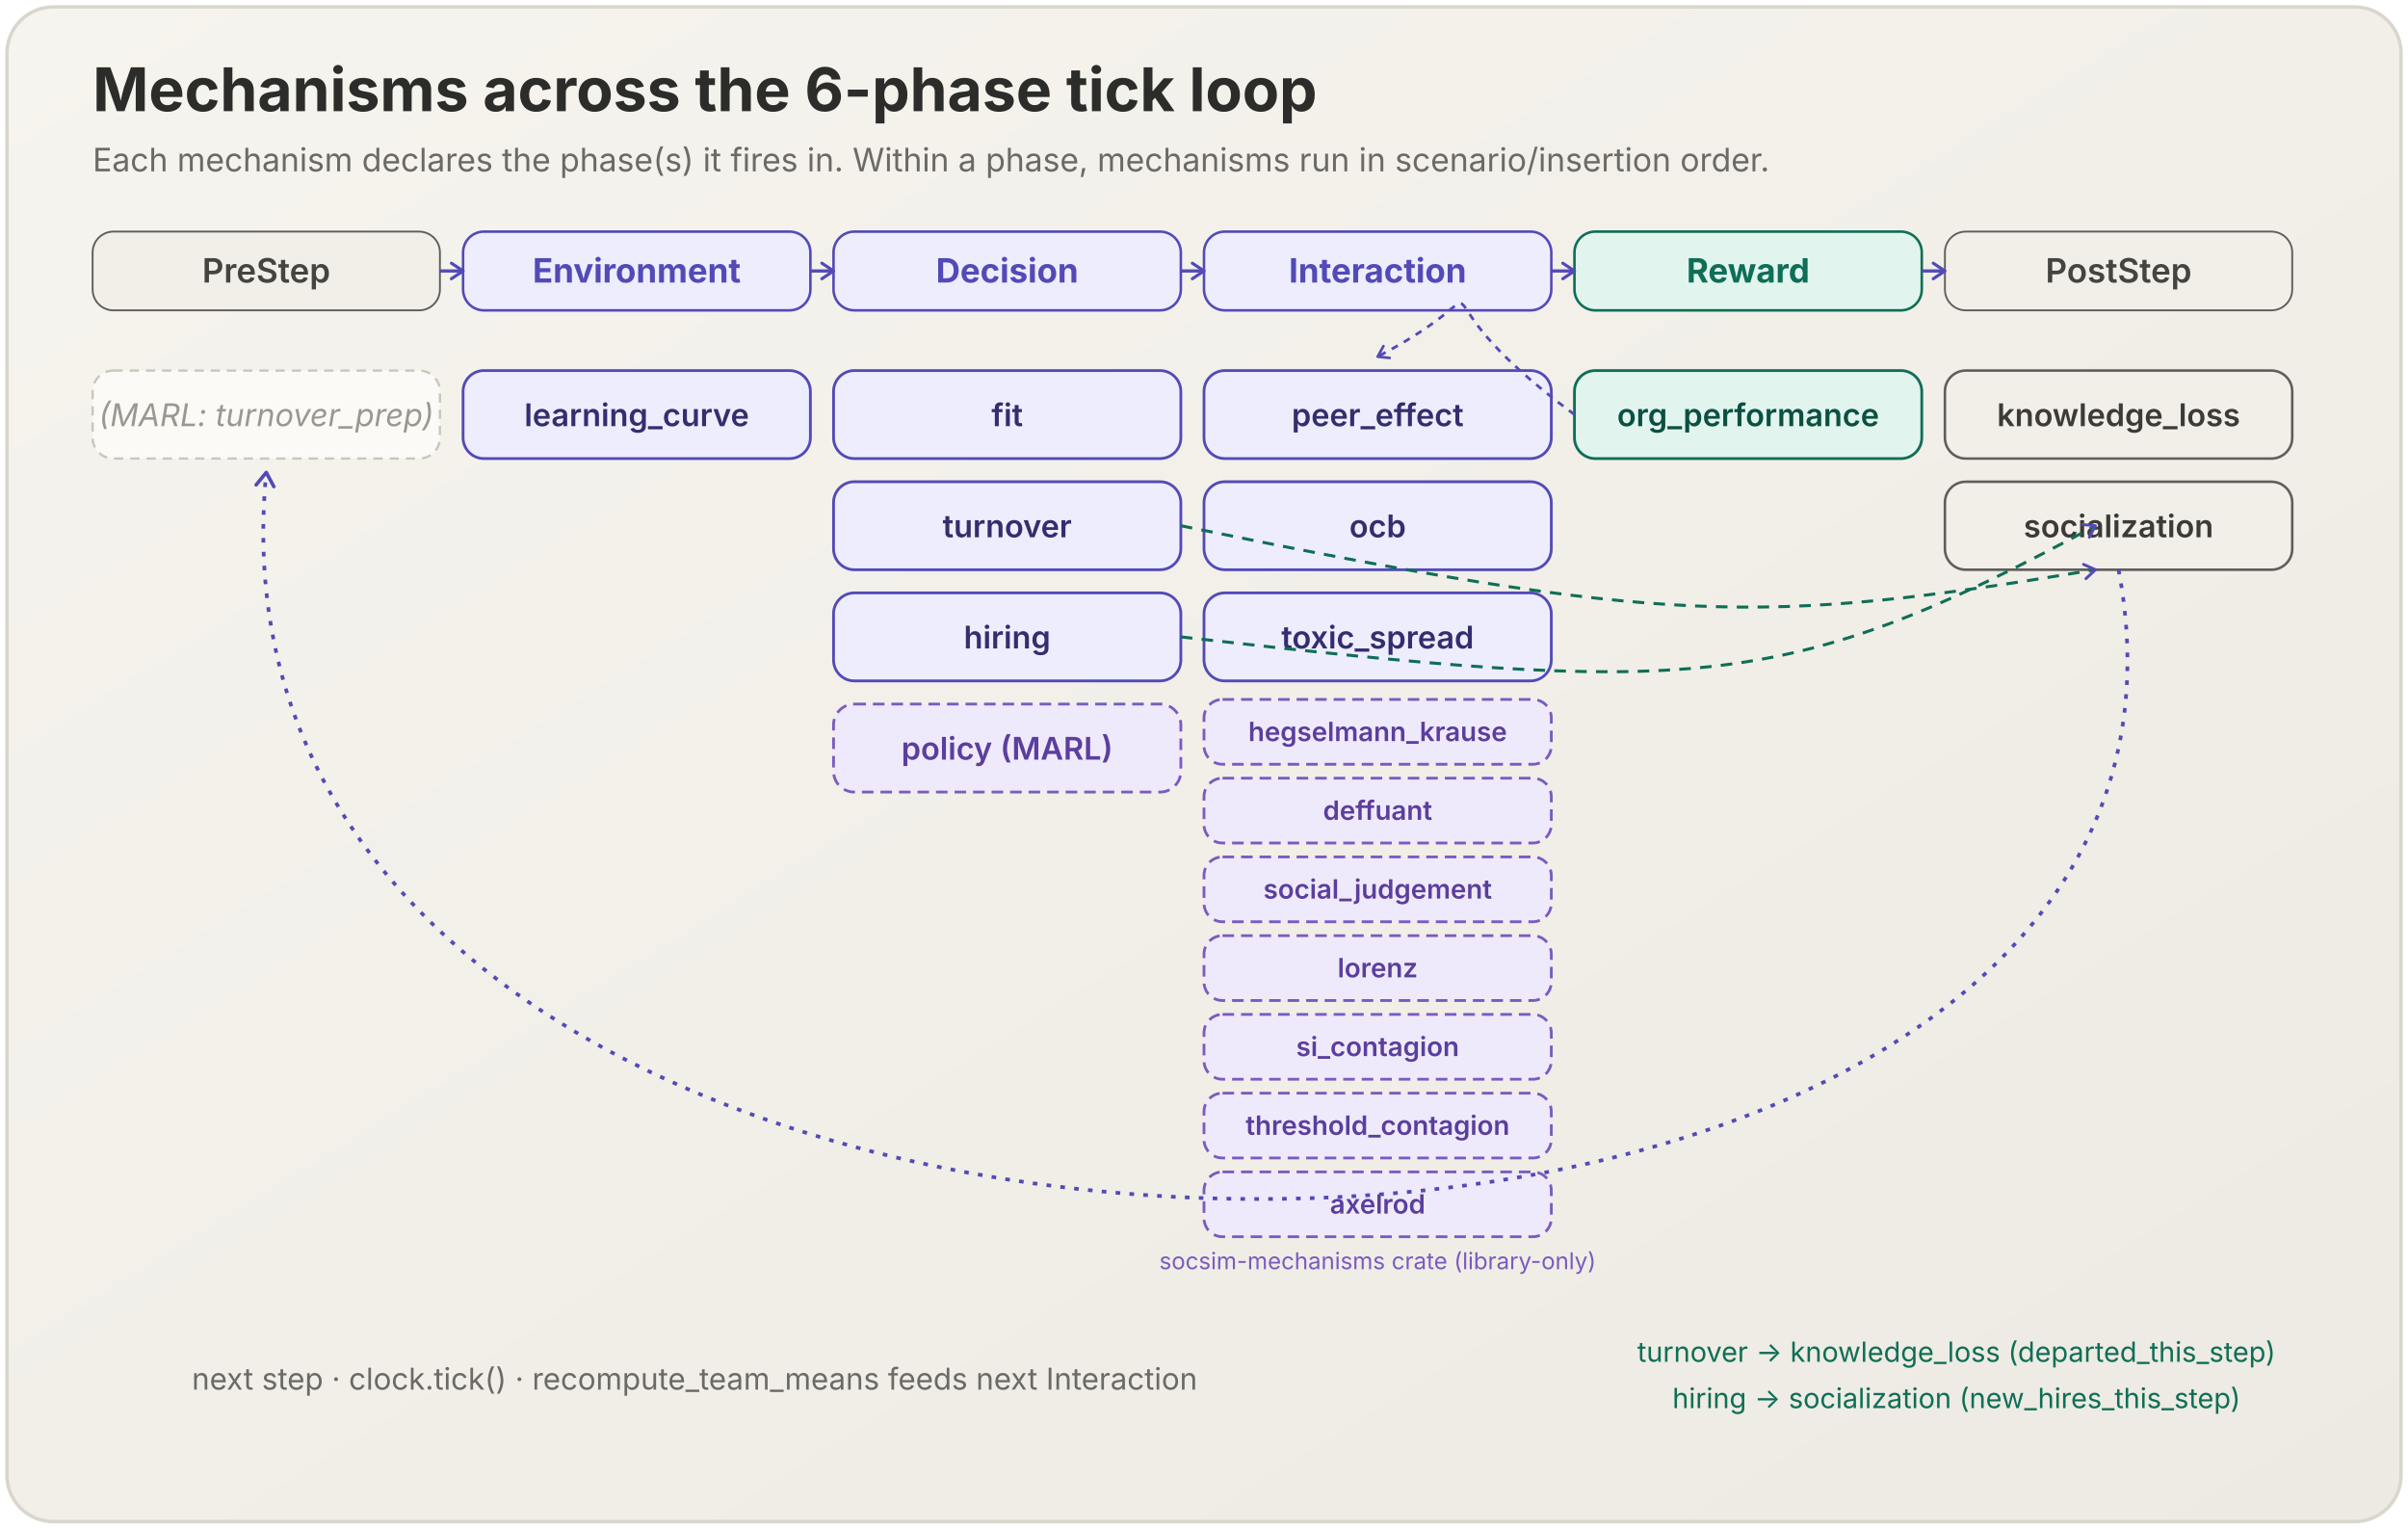
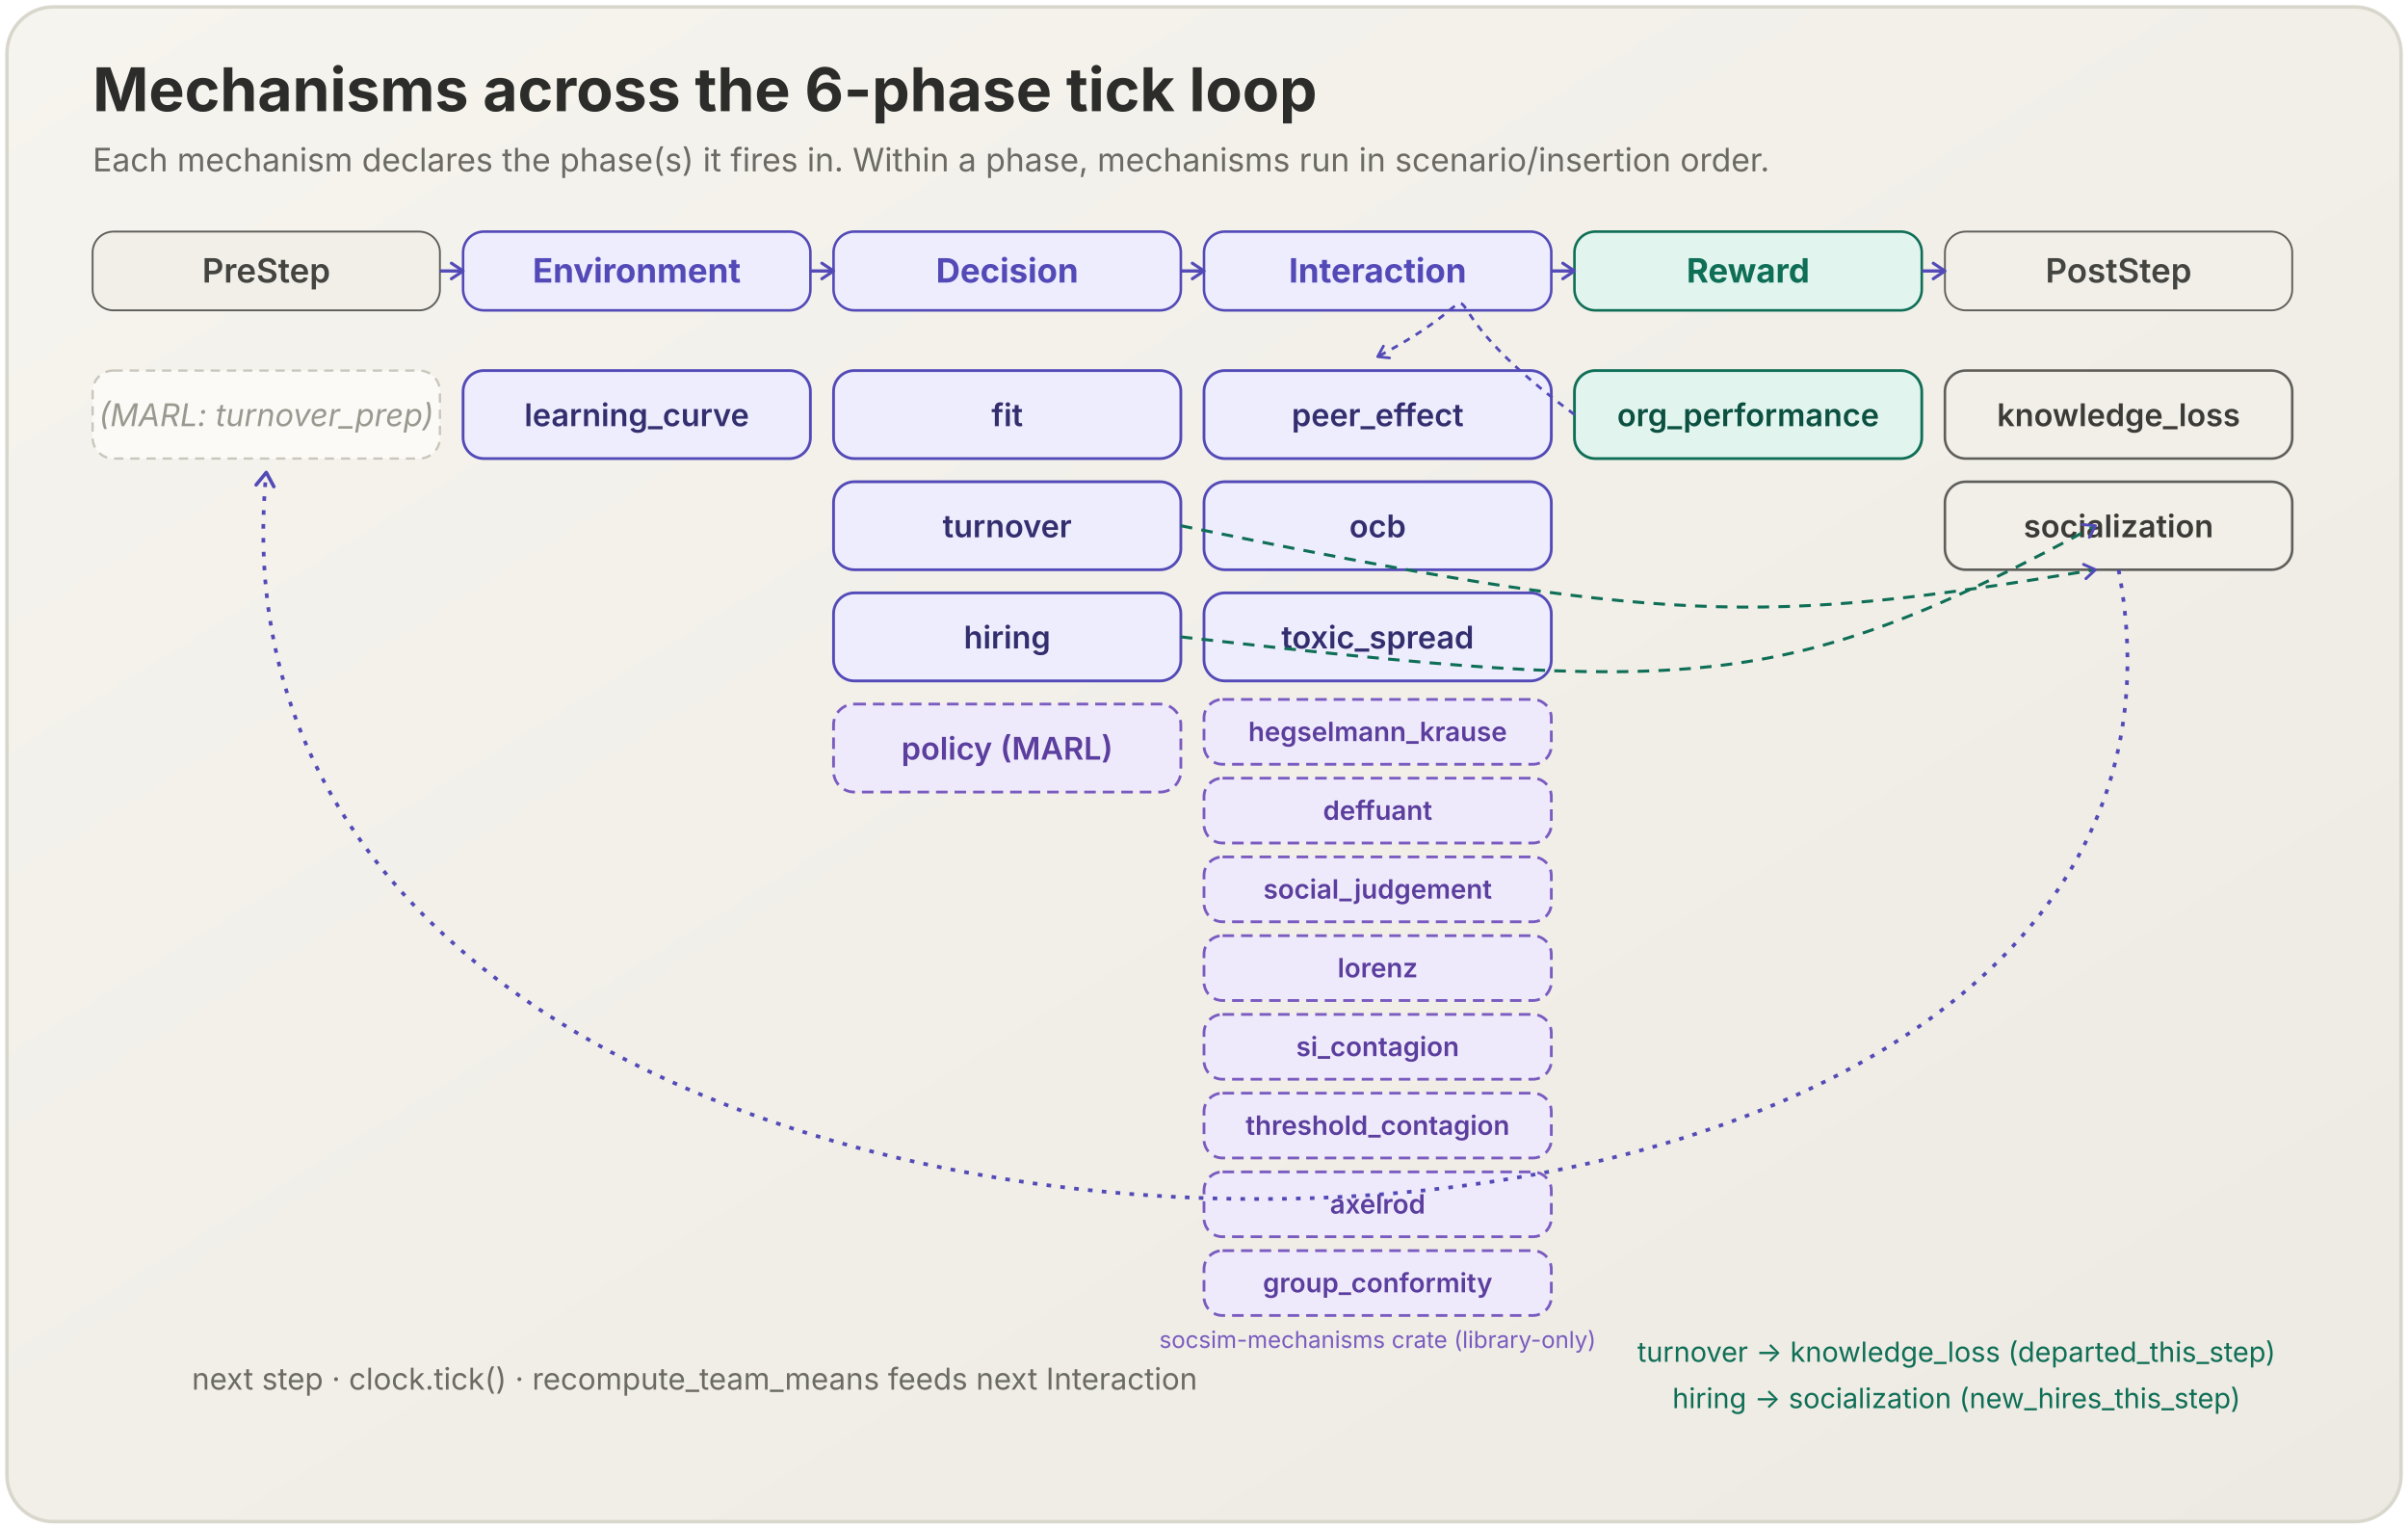
<svg xmlns="http://www.w3.org/2000/svg" width="100%" viewBox="0 0 1040 660" role="img">
  <defs>
    <linearGradient id="bg" x1="0" y1="0" x2="1" y2="1">
      <stop offset="0" stop-color="#F6F4EE" />
      <stop offset="1" stop-color="#ECEAE2" />
    </linearGradient>
    <marker id="hr" viewBox="0 0 10 10" refX="8" refY="5" markerWidth="6" markerHeight="6" orient="auto-start-reverse">
      <path d="M2 1L8 5L2 9" fill="none" stroke="#534AB7" stroke-width="1.6" stroke-linecap="round" stroke-linejoin="round" />
    </marker>
    <style>
    .title { font-family: -apple-system, "Helvetica Neue", "Hiragino Sans", sans-serif; font-weight: 700; }
    .body  { font-family: -apple-system, "Helvetica Neue", "Hiragino Sans", sans-serif; }
  </style>
  </defs>
  <rect x="3" y="3" width="1034" height="654" rx="20" fill="url(#bg)" stroke="#D9D6CC" stroke-width="1.5" />
  <text class="title" x="40" y="48" font-size="26" fill="#2C2C2A">Mechanisms across the 6-phase tick loop</text>
  <text class="body" x="40" y="74" font-size="14" fill="#6B6A64">Each mechanism declares the phase(s) it fires in. Within a phase, mechanisms run in scenario/insertion order.</text>
  <g>
    <rect x="40" y="100" width="150" height="34" rx="9" fill="#F1EFE8" stroke="#5F5E5A" stroke-width="0.8" />
    <text class="body" x="115" y="122" font-size="14.5" font-weight="600" fill="#444441" text-anchor="middle">PreStep</text>
    <rect x="200" y="100" width="150" height="34" rx="9" fill="#EEEDFE" stroke="#534AB7" stroke-width="1.1" />
    <text class="body" x="275" y="122" font-size="14.5" font-weight="700" fill="#534AB7" text-anchor="middle">Environment</text>
    <rect x="360" y="100" width="150" height="34" rx="9" fill="#EEEDFE" stroke="#534AB7" stroke-width="1.1" />
    <text class="body" x="435" y="122" font-size="14.5" font-weight="700" fill="#534AB7" text-anchor="middle">Decision</text>
    <rect x="520" y="100" width="150" height="34" rx="9" fill="#EEEDFE" stroke="#534AB7" stroke-width="1.1" />
    <text class="body" x="595" y="122" font-size="14.5" font-weight="700" fill="#534AB7" text-anchor="middle">Interaction</text>
    <rect x="680" y="100" width="150" height="34" rx="9" fill="#E1F5EE" stroke="#0F6E56" stroke-width="1.1" />
    <text class="body" x="755" y="122" font-size="14.5" font-weight="700" fill="#0F6E56" text-anchor="middle">Reward</text>
    <rect x="840" y="100" width="150" height="34" rx="9" fill="#F1EFE8" stroke="#5F5E5A" stroke-width="0.8" />
    <text class="body" x="915" y="122" font-size="14.5" font-weight="600" fill="#444441" text-anchor="middle">PostStep</text>
    <path d="M190 117 H200" stroke="#534AB7" stroke-width="1.4" marker-end="url(#hr)" />
    <path d="M350 117 H360" stroke="#534AB7" stroke-width="1.4" marker-end="url(#hr)" />
    <path d="M510 117 H520" stroke="#534AB7" stroke-width="1.4" marker-end="url(#hr)" />
    <path d="M670 117 H680" stroke="#534AB7" stroke-width="1.4" marker-end="url(#hr)" />
    <path d="M830 117 H840" stroke="#534AB7" stroke-width="1.4" marker-end="url(#hr)" />
  </g>
  <g class="body" font-size="13.5">
    <rect x="40" y="160" width="150" height="38" rx="9" fill="#FBFAF6" stroke="#C9C6BC" stroke-width="1" stroke-dasharray="4 3" />
    <text x="115" y="184" fill="#9A988F" text-anchor="middle" font-style="italic">(MARL: turnover_prep)</text>
    <rect x="200" y="160" width="150" height="38" rx="9" fill="#EEEDFE" stroke="#534AB7" stroke-width="1.2" />
    <text x="275" y="184" fill="#332E6E" text-anchor="middle" font-weight="600">learning_curve</text>
    <rect x="360" y="160" width="150" height="38" rx="9" fill="#EEEDFE" stroke="#534AB7" stroke-width="1.2" />
    <text x="435" y="184" fill="#332E6E" text-anchor="middle" font-weight="600">fit</text>
    <rect x="360" y="208" width="150" height="38" rx="9" fill="#EEEDFE" stroke="#534AB7" stroke-width="1.2" />
    <text x="435" y="232" fill="#332E6E" text-anchor="middle" font-weight="600">turnover</text>
    <rect x="360" y="256" width="150" height="38" rx="9" fill="#EEEDFE" stroke="#534AB7" stroke-width="1.2" />
    <text x="435" y="280" fill="#332E6E" text-anchor="middle" font-weight="600">hiring</text>
    <rect x="360" y="304" width="150" height="38" rx="9" fill="#EFEAFB" stroke="#7A5BC0" stroke-width="1.2" stroke-dasharray="5 3" />
    <text x="435" y="328" fill="#5B3E9E" text-anchor="middle" font-weight="600">policy  (MARL)</text>
    <rect x="520" y="160" width="150" height="38" rx="9" fill="#EEEDFE" stroke="#534AB7" stroke-width="1.2" />
    <text x="595" y="184" fill="#332E6E" text-anchor="middle" font-weight="600">peer_effect</text>
    <rect x="520" y="208" width="150" height="38" rx="9" fill="#EEEDFE" stroke="#534AB7" stroke-width="1.2" />
    <text x="595" y="232" fill="#332E6E" text-anchor="middle" font-weight="600">ocb</text>
    <rect x="520" y="256" width="150" height="38" rx="9" fill="#EEEDFE" stroke="#534AB7" stroke-width="1.2" />
    <text x="595" y="280" fill="#332E6E" text-anchor="middle" font-weight="600">toxic_spread</text>
    <rect x="520" y="302" width="150" height="28" rx="8" fill="#EFEAFB" stroke="#7A5BC0" stroke-width="1.2" stroke-dasharray="5 3" />
    <text x="595" y="320" fill="#5B3E9E" text-anchor="middle" font-weight="600" font-size="11.5">hegselmann_krause</text>
    <rect x="520" y="336" width="150" height="28" rx="8" fill="#EFEAFB" stroke="#7A5BC0" stroke-width="1.2" stroke-dasharray="5 3" />
    <text x="595" y="354" fill="#5B3E9E" text-anchor="middle" font-weight="600" font-size="11.5">deffuant</text>
    <rect x="520" y="370" width="150" height="28" rx="8" fill="#EFEAFB" stroke="#7A5BC0" stroke-width="1.2" stroke-dasharray="5 3" />
    <text x="595" y="388" fill="#5B3E9E" text-anchor="middle" font-weight="600" font-size="11.5">social_judgement</text>
    <rect x="520" y="404" width="150" height="28" rx="8" fill="#EFEAFB" stroke="#7A5BC0" stroke-width="1.2" stroke-dasharray="5 3" />
    <text x="595" y="422" fill="#5B3E9E" text-anchor="middle" font-weight="600" font-size="11.5">lorenz</text>
    <rect x="520" y="438" width="150" height="28" rx="8" fill="#EFEAFB" stroke="#7A5BC0" stroke-width="1.2" stroke-dasharray="5 3" />
    <text x="595" y="456" fill="#5B3E9E" text-anchor="middle" font-weight="600" font-size="11.5">si_contagion</text>
    <rect x="520" y="472" width="150" height="28" rx="8" fill="#EFEAFB" stroke="#7A5BC0" stroke-width="1.2" stroke-dasharray="5 3" />
    <text x="595" y="490" fill="#5B3E9E" text-anchor="middle" font-weight="600" font-size="11.5">threshold_contagion</text>
    <rect x="520" y="506" width="150" height="28" rx="8" fill="#EFEAFB" stroke="#7A5BC0" stroke-width="1.2" stroke-dasharray="5 3" />
    <text x="595" y="524" fill="#5B3E9E" text-anchor="middle" font-weight="600" font-size="11.5">axelrod</text>
-     <text x="595" y="548" fill="#7A5BC0" text-anchor="middle" font-size="10">socsim-mechanisms crate (library-only)</text>
+     <rect x="520" y="540" width="150" height="28" rx="8" fill="#EFEAFB" stroke="#7A5BC0" stroke-width="1.2" stroke-dasharray="5 3" />
+     <text x="595" y="558" fill="#5B3E9E" text-anchor="middle" font-weight="600" font-size="11.5">group_conformity</text>
+     <text x="595" y="582" fill="#7A5BC0" text-anchor="middle" font-size="10">socsim-mechanisms crate (library-only)</text>
    <rect x="680" y="160" width="150" height="38" rx="9" fill="#E1F5EE" stroke="#0F6E56" stroke-width="1.2" />
    <text x="755" y="184" fill="#0B5040" text-anchor="middle" font-weight="600">org_performance</text>
    <rect x="840" y="160" width="150" height="38" rx="9" fill="#F1EFE8" stroke="#5F5E5A" stroke-width="1.1" />
    <text x="915" y="184" fill="#3C3B37" text-anchor="middle" font-weight="600">knowledge_loss</text>
    <rect x="840" y="208" width="150" height="38" rx="9" fill="#F1EFE8" stroke="#5F5E5A" stroke-width="1.1" />
    <text x="915" y="232" fill="#3C3B37" text-anchor="middle" font-weight="600">socialization</text>
  </g>
  <g font-size="12" class="body" fill="#0F6E56">
    <path d="M510 227 C 720 270, 760 270, 905 246" fill="none" stroke="#0F6E56" stroke-width="1.3" stroke-dasharray="5 4" marker-end="url(#hr)" />
    <text x="845" y="588" text-anchor="middle">turnover → knowledge_loss  (departed_this_step)</text>
    <path d="M510 275 C 730 300, 770 300, 905 227" fill="none" stroke="#0F6E56" stroke-width="1.3" stroke-dasharray="5 4" marker-end="url(#hr)" />
    <text x="845" y="608" text-anchor="middle">hiring → socialization  (new_hires_this_step)</text>
  </g>
  <g font-size="12" class="body" fill="#534AB7">
    <path d="M680 179 C 600 120, 660 120, 595 154" fill="none" stroke="#534AB7" stroke-width="1.2" stroke-dasharray="3 3" marker-end="url(#hr)" />
  </g>
  <path d="M915 246 C 985 615, 75 615, 115 204" fill="none" stroke="#534AB7" stroke-width="1.6" stroke-dasharray="2 4" marker-end="url(#hr)" />
  <text class="body" x="300" y="600" font-size="13" fill="#6B6A64" text-anchor="middle">next step  ·  clock.tick()  ·  recompute_team_means feeds next Interaction</text>
</svg>
